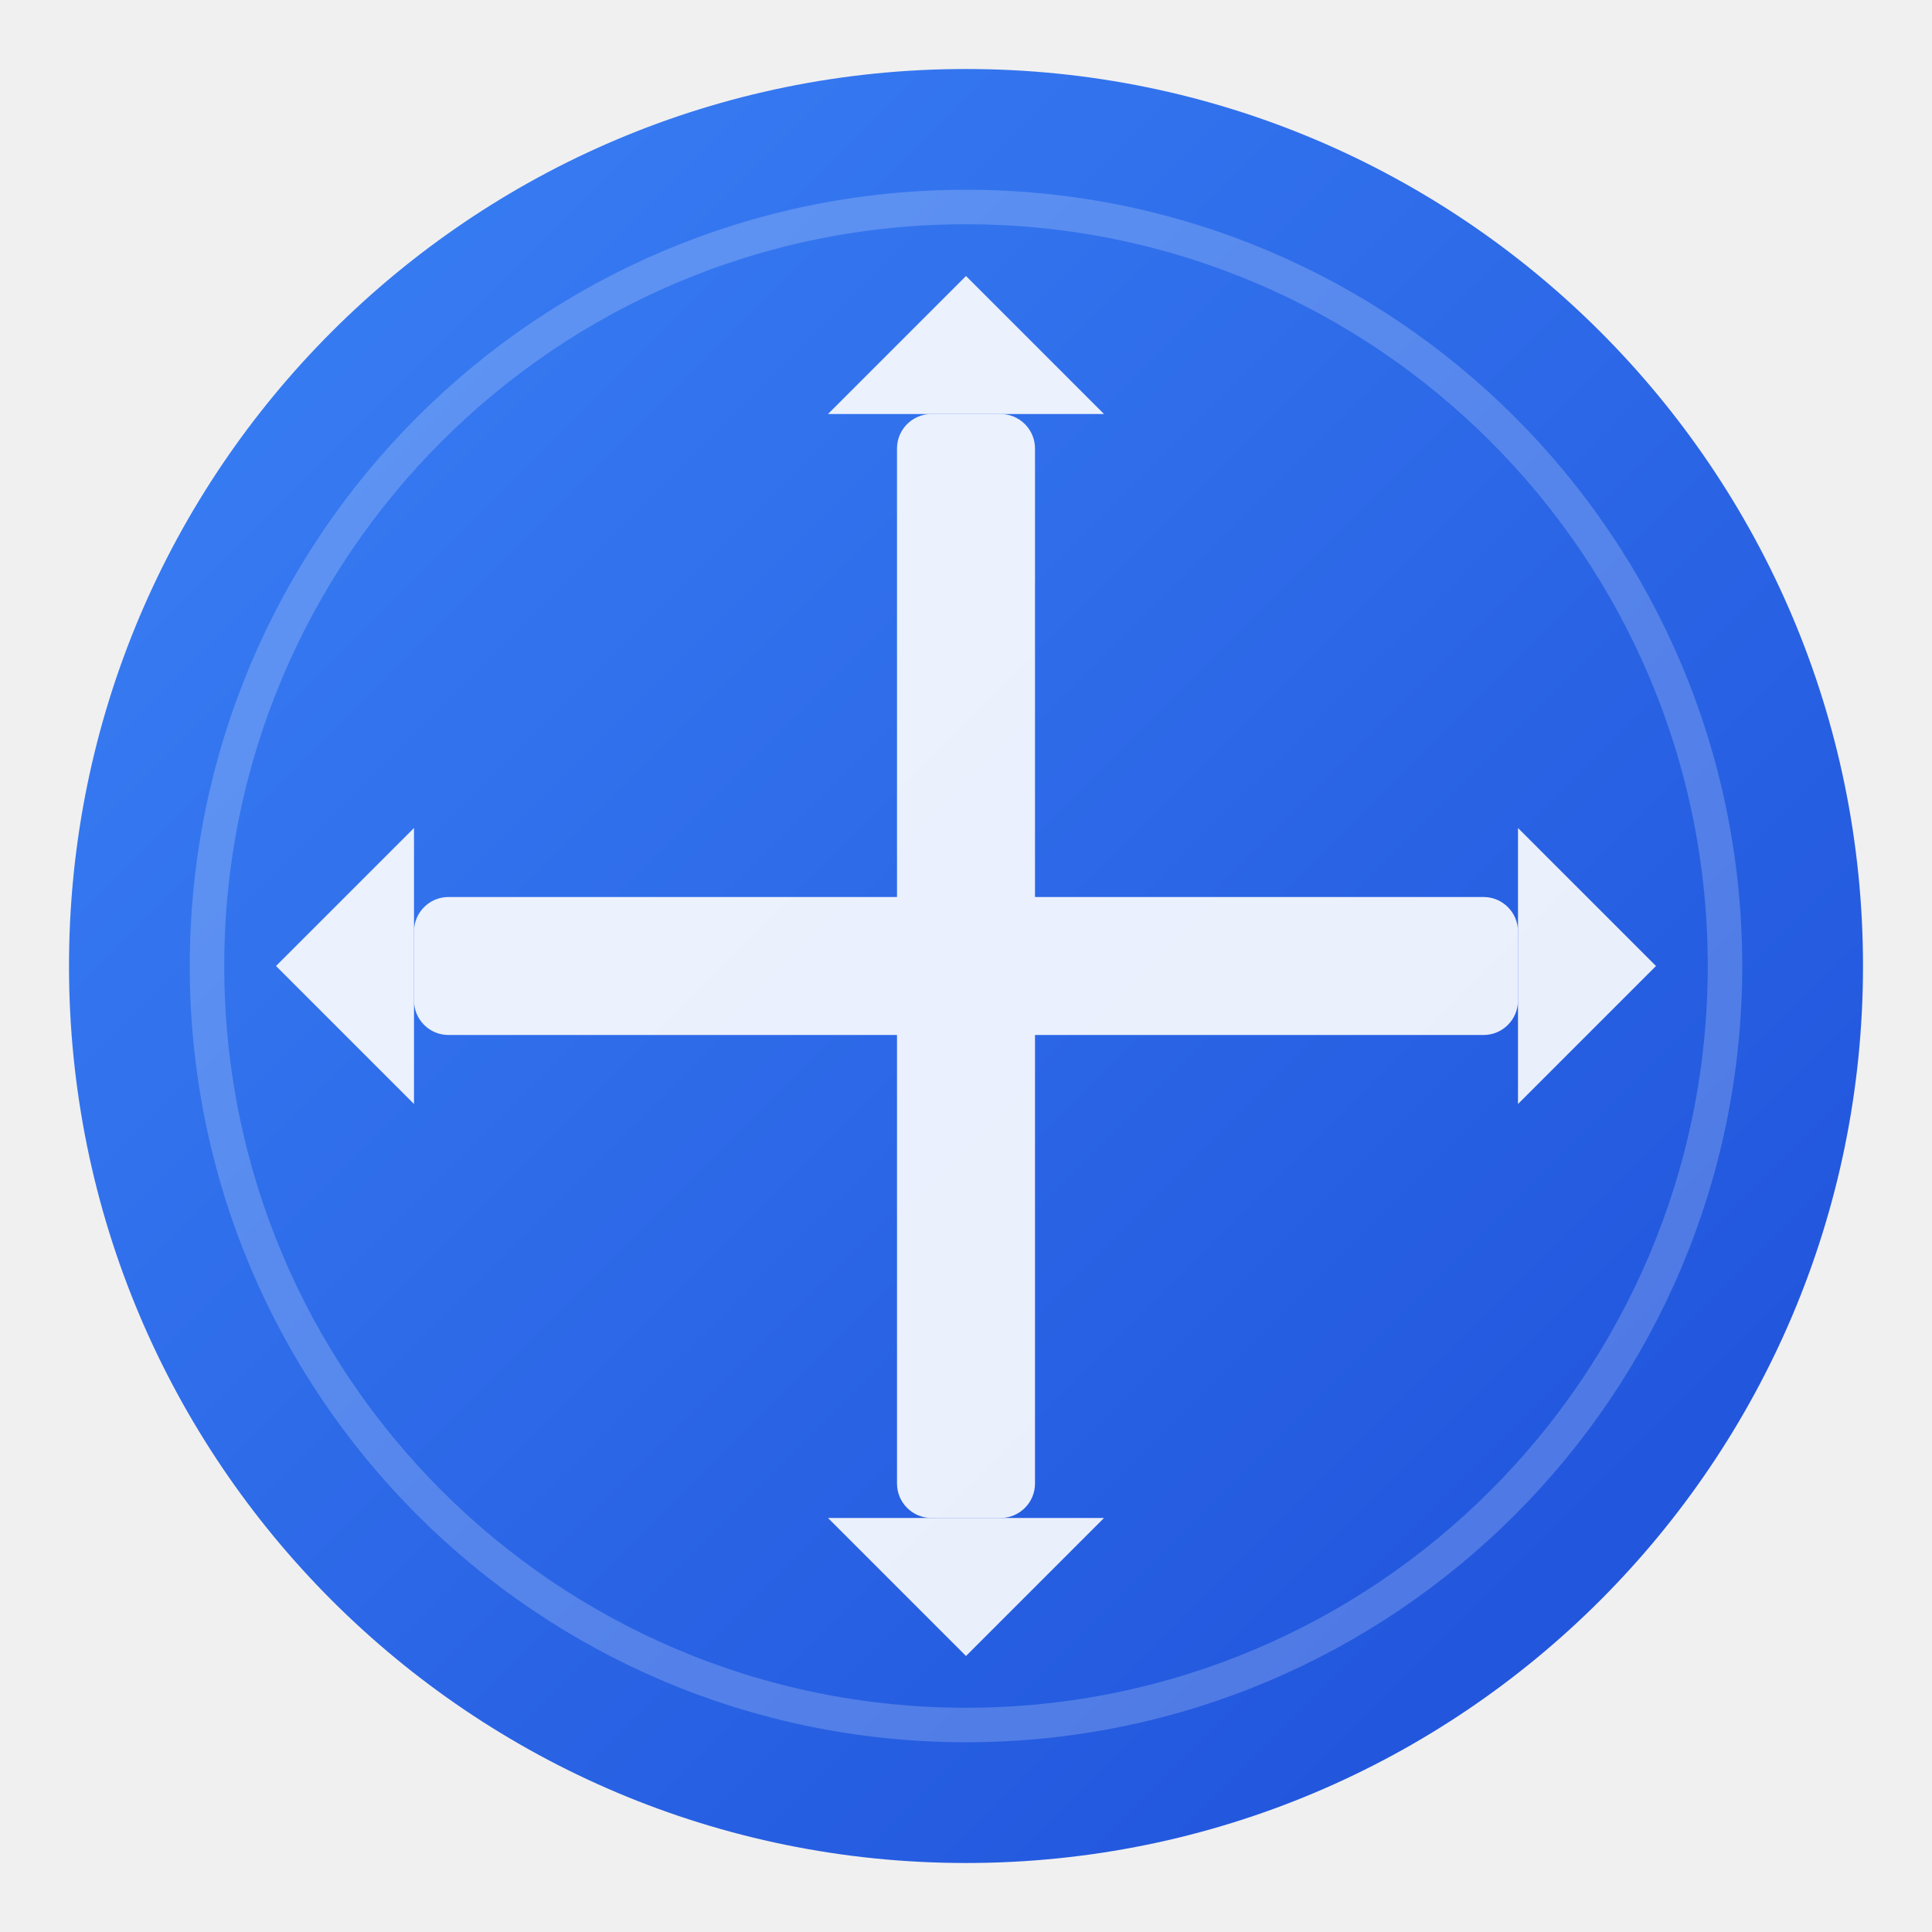
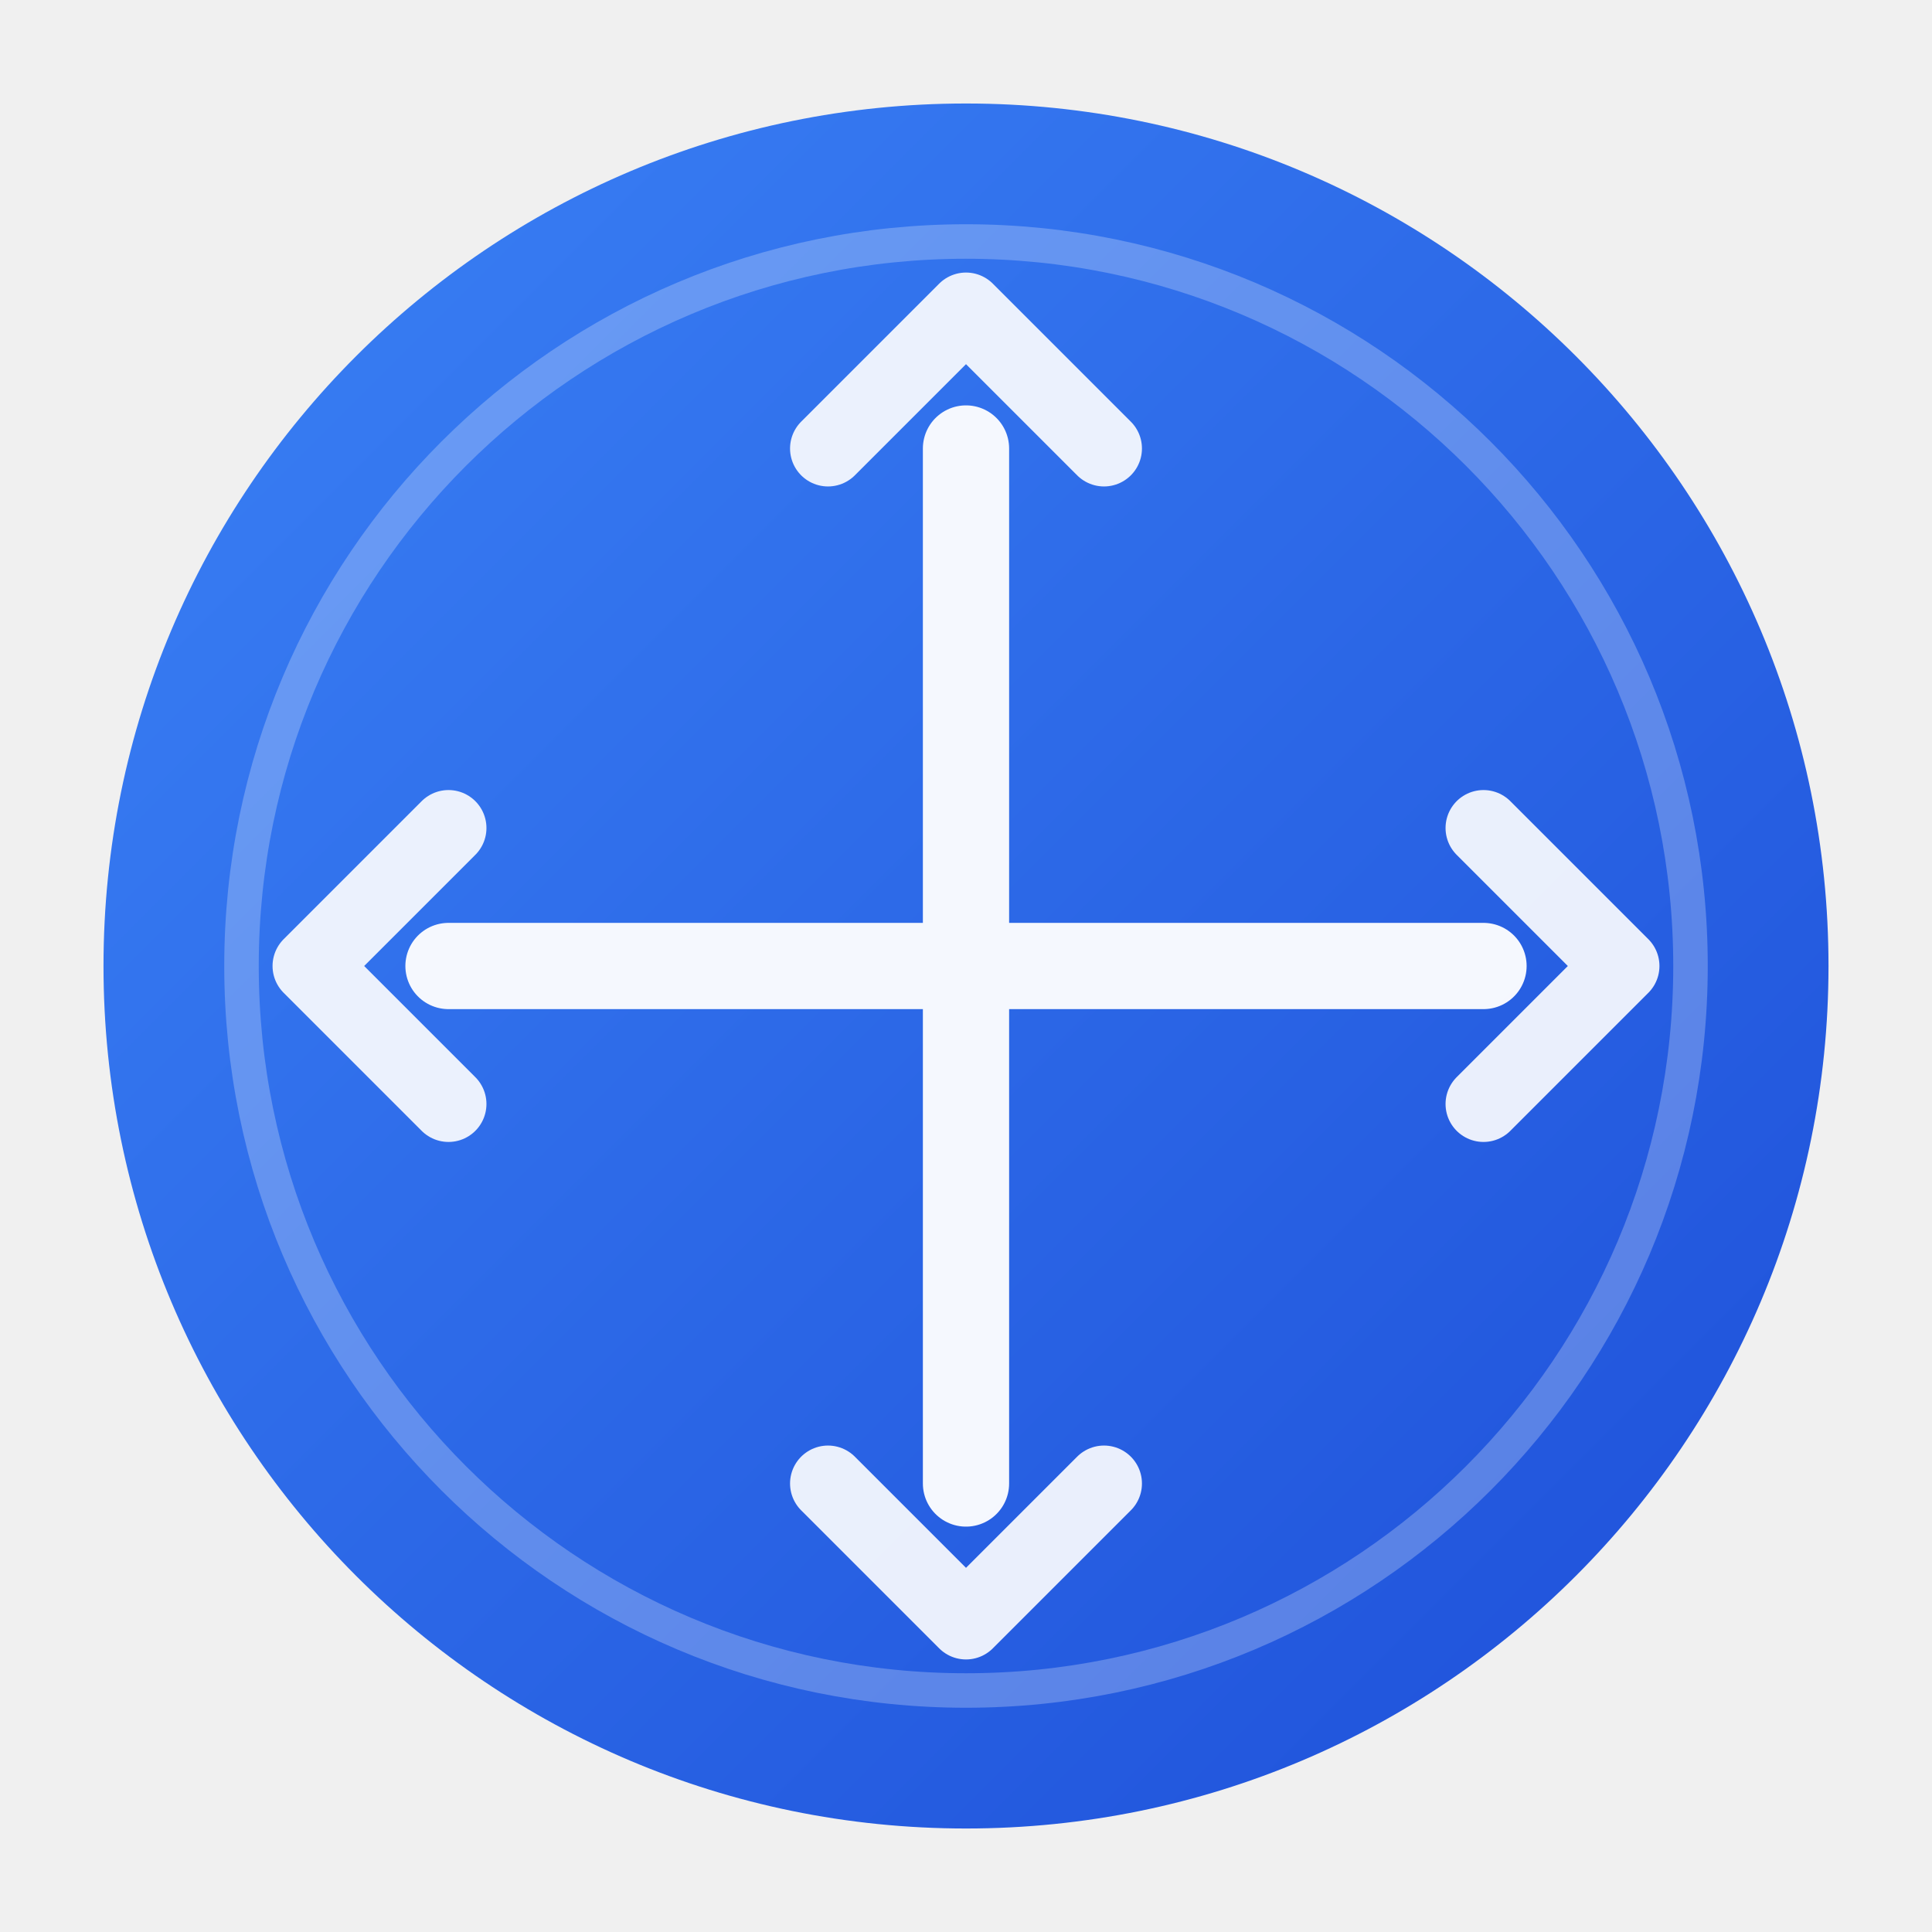
- <svg xmlns="http://www.w3.org/2000/svg" viewBox="4 4 56 56">
+ <svg xmlns="http://www.w3.org/2000/svg" viewBox="4 4 56 56" role="img">
  <defs>
-     <linearGradient id="routerGrad" x1="0%" y1="0%" x2="100%" y2="100%">
+     <linearGradient id="ov-routerGrad" x1="0%" y1="0%" x2="100%" y2="100%">
      <stop offset="0%" style="stop-color:#3b82f6;stop-opacity:1" />
      <stop offset="100%" style="stop-color:#1d4ed8;stop-opacity:1" />
    </linearGradient>
  </defs>
-   <circle cx="32" cy="32" r="26" fill="url(#routerGrad)" />
-   <circle cx="32" cy="32" r="22" fill="none" stroke="rgba(255,255,255,0.2)" stroke-width="1" />
-   <g fill="white" opacity="0.9">
-     <rect x="30" y="16" width="4" height="32" rx="1" />
-     <rect x="16" y="30" width="32" height="4" rx="1" />
-     <path d="M32 12 L36 16 H28 Z" />
-     <path d="M32 52 L28 48 H36 Z" />
-     <path d="M12 32 L16 28 V36 Z" />
-     <path d="M52 32 L48 36 V28 Z" />
+   <circle cx="32" cy="32" r="25" fill="url(#ov-routerGrad)" />
+   <circle cx="32" cy="32" r="21" fill="none" stroke="rgba(255,255,255,0.25)" stroke-width="1" />
+   <g stroke="white" stroke-width="2.5" stroke-linecap="round" opacity="0.95">
+     <line x1="32" y1="17" x2="32" y2="47" />
+     <line x1="17" y1="32" x2="47" y2="32" />
+   </g>
+   <g fill="none" stroke="white" stroke-width="2.2" stroke-linecap="round" stroke-linejoin="round" opacity="0.9">
+     <path d="M28 17 L32 13 L36 17" />
+     <path d="M28 47 L32 51 L36 47" />
+     <path d="M17 28 L13 32 L17 36" />
+     <path d="M47 28 L51 32 L47 36" />
  </g>
</svg>
